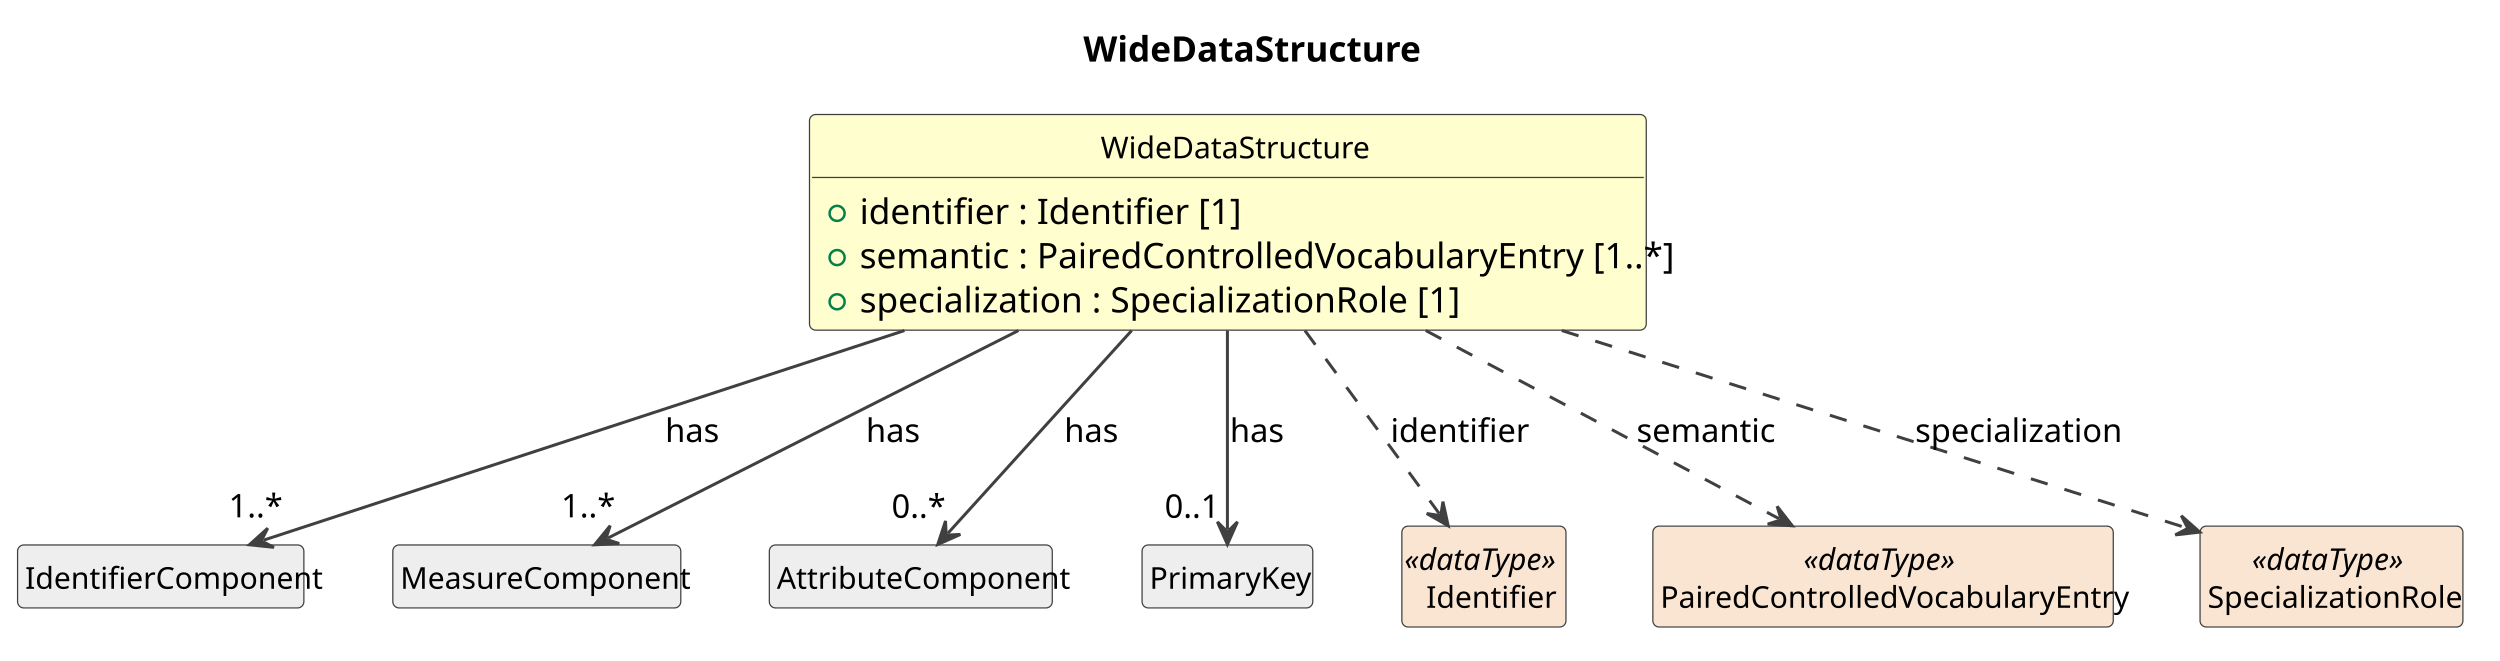
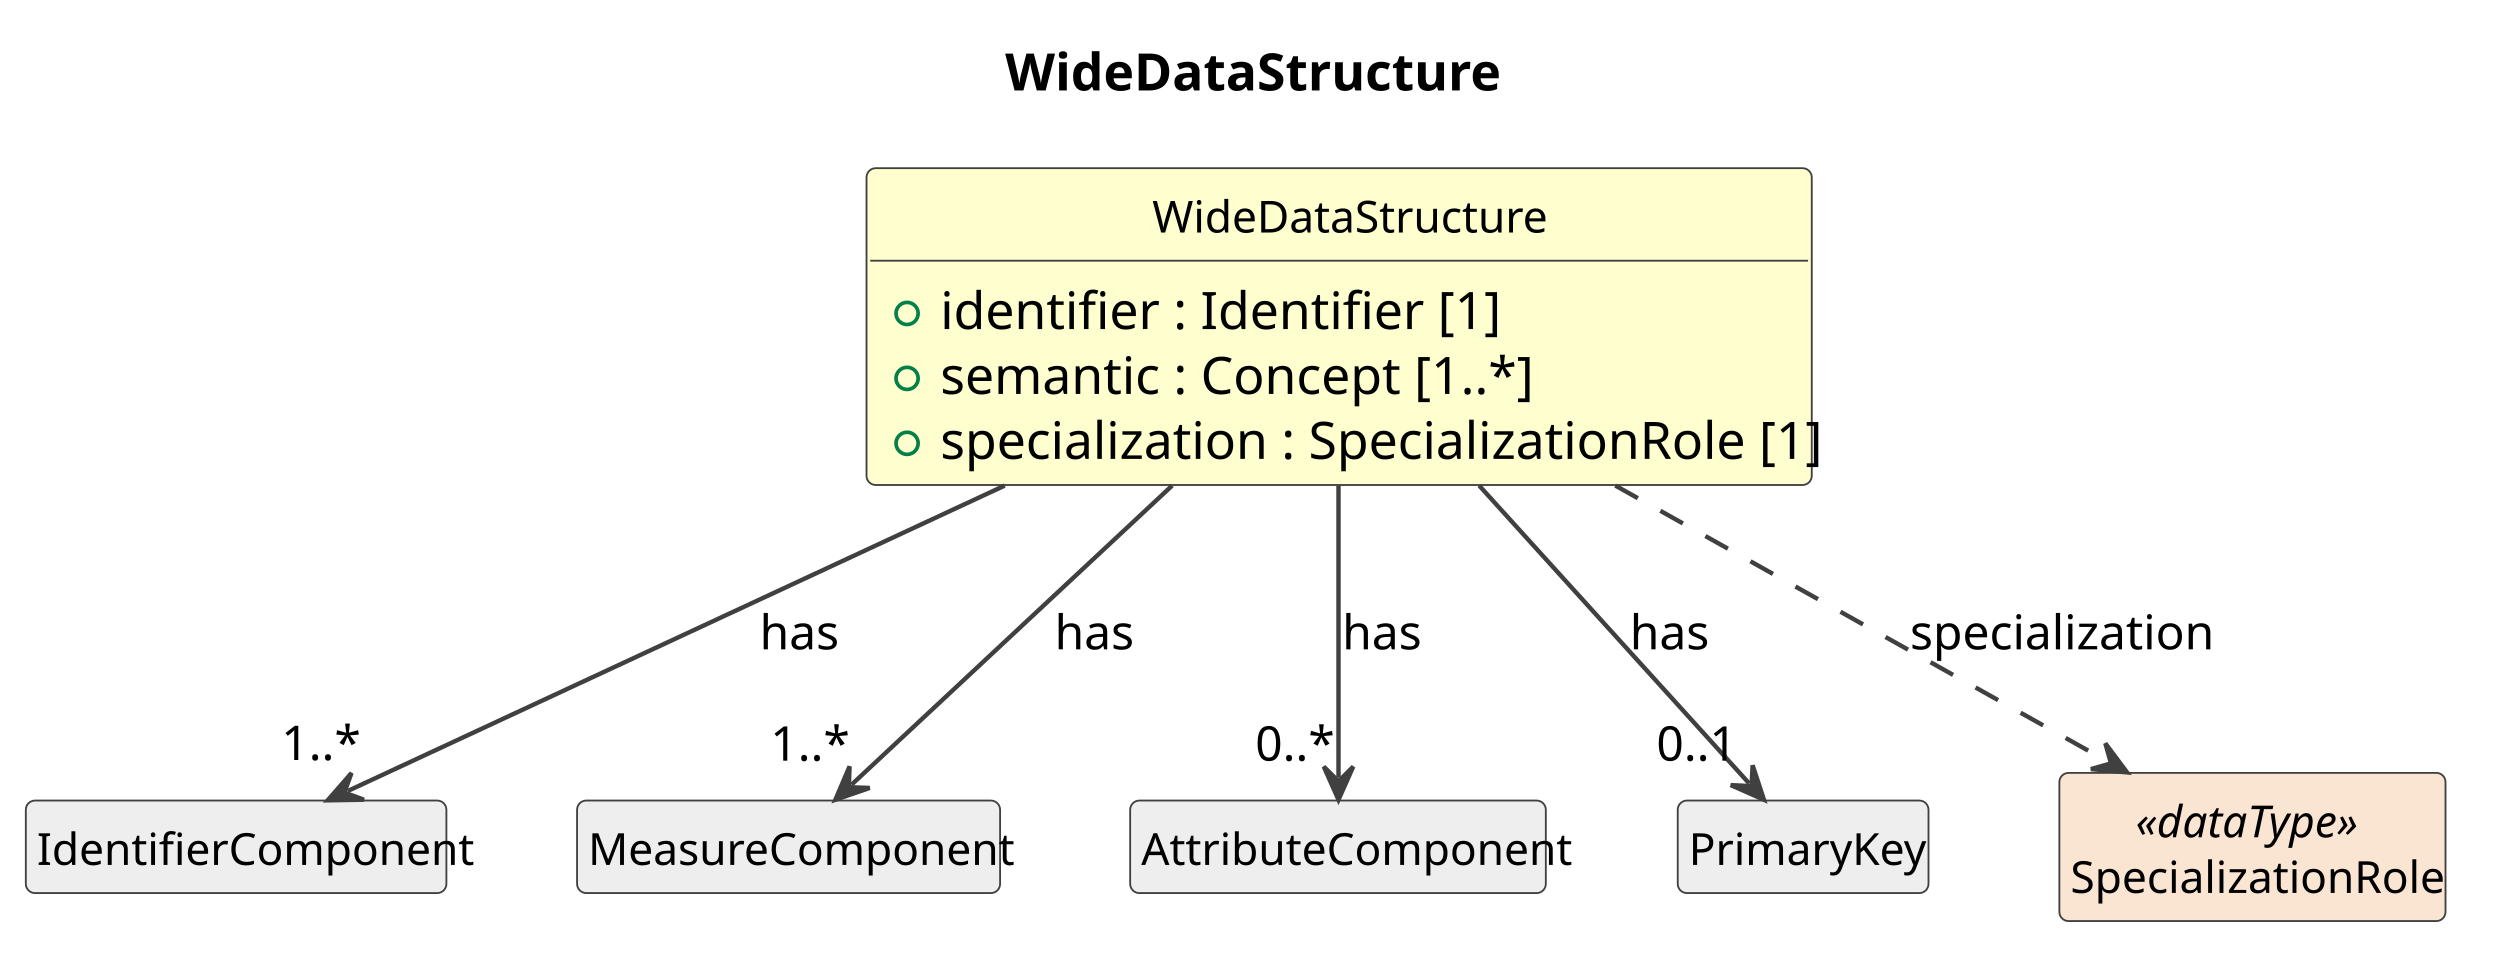
- <svg xmlns="http://www.w3.org/2000/svg" contentStyleType="text/css" data-diagram-type="CLASS" height="263px" preserveAspectRatio="none" style="width:996px;height:263px;background:#FFFFFF;" version="1.1" viewBox="0 0 996 263" width="996px" zoomAndPan="magnify">
+ <svg xmlns="http://www.w3.org/2000/svg" contentStyleType="text/css" data-diagram-type="CLASS" height="263px" preserveAspectRatio="none" style="width:678px;height:263px;background:#FFFFFF;" version="1.1" viewBox="0 0 678 263" width="678px" zoomAndPan="magnify">
  <defs />
  <g>
    <g class="title" data-source-line="1">
-       <text fill="#000000" font-family="sans-serif" font-size="14" font-weight="700" lengthAdjust="spacing" textLength="126.02" x="431.602" y="24.533">WideDataStructure</text>
+       <text fill="#000000" font-family="sans-serif" font-size="14" font-weight="700" lengthAdjust="spacing" textLength="126.02" x="272.602" y="24.533">WideDataStructure</text>
    </g>
    <g class="entity" data-qualified-name="WideDataStructure" data-source-line="12" id="ent0002">
-       <rect fill="#FEFECE" height="85.922" rx="2.5" ry="2.5" style="stroke:#404040;stroke-width:0.5;" width="333.371" x="322.5" y="45.609" />
-       <text fill="#000000" font-family="sans-serif" font-size="12" lengthAdjust="spacing" textLength="101.373" x="438.499" y="63.066">WideDataStructure</text>
-       <line style="stroke:#404040;stroke-width:0.5;" x1="323.5" x2="654.871" y1="70.703" y2="70.703" />
+       <rect fill="#FEFECE" height="85.922" rx="2.5" ry="2.5" style="stroke:#404040;stroke-width:0.5;" width="256.351" x="235" y="45.609" />
+       <text fill="#000000" font-family="sans-serif" font-size="12" lengthAdjust="spacing" textLength="101.373" x="312.489" y="63.066">WideDataStructure</text>
+       <line style="stroke:#404040;stroke-width:0.5;" x1="236" x2="490.351" y1="70.703" y2="70.703" />
      <g data-visibility-modifier="PUBLIC_FIELD">
-         <ellipse cx="333.5" cy="85.008" fill="none" rx="3" ry="3" style="stroke:#038048;stroke-width:1;" />
+         <ellipse cx="246" cy="85.008" fill="none" rx="3" ry="3" style="stroke:#038048;stroke-width:1;" />
      </g>
-       <text fill="#000000" font-family="sans-serif" font-size="14" lengthAdjust="spacing" textLength="137.737" x="342.5" y="89.236">identifier : Identifier [1]</text>
+       <text fill="#000000" font-family="sans-serif" font-size="14" lengthAdjust="spacing" textLength="137.737" x="255" y="89.236">identifier : Identifier [1]</text>
      <g data-visibility-modifier="PUBLIC_FIELD">
-         <ellipse cx="333.5" cy="102.617" fill="none" rx="3" ry="3" style="stroke:#038048;stroke-width:1;" />
+         <ellipse cx="246" cy="102.617" fill="none" rx="3" ry="3" style="stroke:#038048;stroke-width:1;" />
      </g>
-       <text fill="#000000" font-family="sans-serif" font-size="14" lengthAdjust="spacing" textLength="307.371" x="342.5" y="106.846">semantic : PairedControlledVocabularyEntry [1..*]</text>
+       <text fill="#000000" font-family="sans-serif" font-size="14" lengthAdjust="spacing" textLength="152.517" x="255" y="106.846">semantic : Concept [1..*]</text>
      <g data-visibility-modifier="PUBLIC_FIELD">
-         <ellipse cx="333.5" cy="120.227" fill="none" rx="3" ry="3" style="stroke:#038048;stroke-width:1;" />
+         <ellipse cx="246" cy="120.227" fill="none" rx="3" ry="3" style="stroke:#038048;stroke-width:1;" />
      </g>
-       <text fill="#000000" font-family="sans-serif" font-size="14" lengthAdjust="spacing" textLength="230.351" x="342.5" y="124.455">specialization : SpecializationRole [1]</text>
+       <text fill="#000000" font-family="sans-serif" font-size="14" lengthAdjust="spacing" textLength="230.351" x="255" y="124.455">specialization : SpecializationRole [1]</text>
    </g>
    <g class="entity" data-qualified-name="IdentifierComponent" data-source-line="17" id="ent0003">
      <rect fill="#EEEEEE" height="25.094" rx="2.5" ry="2.5" style="stroke:#404040;stroke-width:0.5;" width="114.064" x="7" y="217.109" />
      <text fill="#000000" font-family="sans-serif" font-size="12" lengthAdjust="spacing" textLength="108.064" x="10" y="234.566">IdentifierComponent</text>
    </g>
    <g class="entity" data-qualified-name="MeasureComponent" data-source-line="19" id="ent0005">
      <rect fill="#EEEEEE" height="25.094" rx="2.5" ry="2.5" style="stroke:#404040;stroke-width:0.5;" width="114.727" x="156.5" y="217.109" />
      <text fill="#000000" font-family="sans-serif" font-size="12" lengthAdjust="spacing" textLength="108.727" x="159.5" y="234.566">MeasureComponent</text>
    </g>
    <g class="entity" data-qualified-name="AttributeComponent" data-source-line="21" id="ent0007">
      <rect fill="#EEEEEE" height="25.094" rx="2.5" ry="2.5" style="stroke:#404040;stroke-width:0.5;" width="112.728" x="306.5" y="217.109" />
      <text fill="#000000" font-family="sans-serif" font-size="12" lengthAdjust="spacing" textLength="106.728" x="309.5" y="234.566">AttributeComponent</text>
    </g>
    <g class="entity" data-qualified-name="PrimaryKey" data-source-line="23" id="ent0009">
      <rect fill="#EEEEEE" height="25.094" rx="2.5" ry="2.5" style="stroke:#404040;stroke-width:0.5;" width="68.01" x="455" y="217.109" />
      <text fill="#000000" font-family="sans-serif" font-size="12" lengthAdjust="spacing" textLength="62.01" x="458" y="234.566">PrimaryKey</text>
    </g>
-     <g class="entity" data-qualified-name="Identifier" data-source-line="25" id="ent0011">
-       <rect fill="#FAE5D3" height="40.188" rx="2.5" ry="2.5" style="stroke:#404040;stroke-width:0.5;" width="65.381" x="558.5" y="209.609" />
-       <text fill="#000000" font-family="sans-serif" font-size="12" font-style="italic" lengthAdjust="spacing" textLength="63.381" x="559.5" y="227.066">«dataType»</text>
-       <text fill="#000000" font-family="sans-serif" font-size="12" lengthAdjust="spacing" textLength="46.025" x="568.178" y="242.16">Identifier</text>
-     </g>
-     <g class="entity" data-qualified-name="PairedControlledVocabularyEntry" data-source-line="27" id="ent0013">
-       <rect fill="#FAE5D3" height="40.188" rx="2.5" ry="2.5" style="stroke:#404040;stroke-width:0.5;" width="183.428" x="658.5" y="209.609" />
-       <text fill="#000000" font-family="sans-serif" font-size="12" font-style="italic" lengthAdjust="spacing" textLength="63.381" x="718.523" y="227.066">«dataType»</text>
-       <text fill="#000000" font-family="sans-serif" font-size="12" lengthAdjust="spacing" textLength="177.428" x="661.5" y="242.16">PairedControlledVocabularyEntry</text>
-     </g>
-     <g class="entity" data-qualified-name="SpecializationRole" data-source-line="29" id="ent0015">
-       <rect fill="#FAE5D3" height="40.188" rx="2.5" ry="2.5" style="stroke:#404040;stroke-width:0.5;" width="104.725" x="876.5" y="209.609" />
-       <text fill="#000000" font-family="sans-serif" font-size="12" font-style="italic" lengthAdjust="spacing" textLength="63.381" x="897.172" y="227.066">«dataType»</text>
-       <text fill="#000000" font-family="sans-serif" font-size="12" lengthAdjust="spacing" textLength="98.725" x="879.5" y="242.16">SpecializationRole</text>
+     <g class="entity" data-qualified-name="SpecializationRole" data-source-line="25" id="ent0011">
+       <rect fill="#FAE5D3" height="40.188" rx="2.5" ry="2.5" style="stroke:#404040;stroke-width:0.5;" width="104.725" x="558.5" y="209.609" />
+       <text fill="#000000" font-family="sans-serif" font-size="12" font-style="italic" lengthAdjust="spacing" textLength="63.381" x="579.172" y="227.066">«dataType»</text>
+       <text fill="#000000" font-family="sans-serif" font-size="12" lengthAdjust="spacing" textLength="98.725" x="561.5" y="242.16">SpecializationRole</text>
    </g>
    <g class="link" data-entity-1="ent0002" data-entity-2="ent0003" data-link-type="dependency" data-source-line="18" id="lnk4">
-       <path codeLine="18" d="M360.33,131.689 C270.18,161.179 161.763,196.634 105.043,215.184" fill="none" id="WideDataStructure-to-IdentifierComponent" style="stroke:#404040;stroke-width:1.2;" />
-       <polygon fill="#404040" points="99.34,217.049,109.138,218.054,104.092,215.495,106.651,210.45,99.34,217.049" style="stroke:#404040;stroke-width:1.2;" />
-       <text fill="#000000" font-family="sans-serif" font-size="13" lengthAdjust="spacing" textLength="20.96" x="265" y="176.105">has</text>
-       <text fill="#000000" font-family="sans-serif" font-size="13" lengthAdjust="spacing" textLength="19.513" x="91.091" y="206.117">1..*</text>
+       <path codeLine="18" d="M272.48,131.689 C209.05,161.179 134.201,195.97 94.301,214.52" fill="none" id="WideDataStructure-to-IdentifierComponent" style="stroke:#404040;stroke-width:1.2;" />
+       <polygon fill="#404040" points="88.86,217.049,98.707,216.882,93.394,214.941,95.335,209.628,88.86,217.049" style="stroke:#404040;stroke-width:1.2;" />
+       <text fill="#000000" font-family="sans-serif" font-size="13" lengthAdjust="spacing" textLength="20.96" x="206" y="176.105">has</text>
+       <text fill="#000000" font-family="sans-serif" font-size="13" lengthAdjust="spacing" textLength="19.513" x="76.288" y="206.117">1..*</text>
    </g>
    <g class="link" data-entity-1="ent0002" data-entity-2="ent0005" data-link-type="dependency" data-source-line="20" id="lnk6">
-       <path codeLine="20" d="M405.74,131.689 C347.41,161.179 278.925,195.793 242.225,214.343" fill="none" id="WideDataStructure-to-MeasureComponent" style="stroke:#404040;stroke-width:1.2;" />
-       <polygon fill="#404040" points="236.87,217.049,246.707,216.559,241.332,214.794,243.098,209.42,236.87,217.049" style="stroke:#404040;stroke-width:1.2;" />
-       <text fill="#000000" font-family="sans-serif" font-size="13" lengthAdjust="spacing" textLength="20.96" x="345" y="176.105">has</text>
-       <text fill="#000000" font-family="sans-serif" font-size="13" lengthAdjust="spacing" textLength="19.513" x="223.547" y="206.117">1..*</text>
+       <path codeLine="20" d="M317.89,131.689 C286.37,161.099 250.877,194.207 230.938,212.807" fill="none" id="WideDataStructure-to-MeasureComponent" style="stroke:#404040;stroke-width:1.2;" />
+       <polygon fill="#404040" points="226.55,216.899,235.86,213.685,230.206,213.489,230.403,207.835,226.55,216.899" style="stroke:#404040;stroke-width:1.2;" />
+       <text fill="#000000" font-family="sans-serif" font-size="13" lengthAdjust="spacing" textLength="20.96" x="286" y="176.105">has</text>
+       <text fill="#000000" font-family="sans-serif" font-size="13" lengthAdjust="spacing" textLength="19.513" x="208.906" y="206.291">1..*</text>
    </g>
    <g class="link" data-entity-1="ent0002" data-entity-2="ent0007" data-link-type="dependency" data-source-line="22" id="lnk8">
-       <path codeLine="22" d="M450.85,131.689 C424.2,161.099 394.511,193.855 377.641,212.455" fill="none" id="WideDataStructure-to-AttributeComponent" style="stroke:#404040;stroke-width:1.2;" />
-       <polygon fill="#404040" points="373.61,216.899,382.619,212.92,376.969,213.196,376.693,207.546,373.61,216.899" style="stroke:#404040;stroke-width:1.2;" />
-       <text fill="#000000" font-family="sans-serif" font-size="13" lengthAdjust="spacing" textLength="20.96" x="424" y="176.105">has</text>
-       <text fill="#000000" font-family="sans-serif" font-size="13" lengthAdjust="spacing" textLength="19.513" x="355.201" y="206.291">0..*</text>
+       <path codeLine="22" d="M363,131.689 C363,161.099 363,192.299 363,210.899" fill="none" id="WideDataStructure-to-AttributeComponent" style="stroke:#404040;stroke-width:1.2;" />
+       <polygon fill="#404040" points="363,216.899,367,207.899,363,211.899,359,207.899,363,216.899" style="stroke:#404040;stroke-width:1.2;" />
+       <text fill="#000000" font-family="sans-serif" font-size="13" lengthAdjust="spacing" textLength="20.96" x="364" y="176.105">has</text>
+       <text fill="#000000" font-family="sans-serif" font-size="13" lengthAdjust="spacing" textLength="19.513" x="340.414" y="206.291">0..*</text>
    </g>
    <g class="link" data-entity-1="ent0002" data-entity-2="ent0009" data-link-type="dependency" data-source-line="24" id="lnk10">
-       <path codeLine="24" d="M489,131.689 C489,161.099 489,192.299 489,210.899" fill="none" id="WideDataStructure-to-PrimaryKey" style="stroke:#404040;stroke-width:1.2;" />
-       <polygon fill="#404040" points="489,216.899,493,207.899,489,211.899,485,207.899,489,216.899" style="stroke:#404040;stroke-width:1.2;" />
-       <text fill="#000000" font-family="sans-serif" font-size="13" lengthAdjust="spacing" textLength="20.96" x="490" y="176.105">has</text>
-       <text fill="#000000" font-family="sans-serif" font-size="13" lengthAdjust="spacing" textLength="21.684" x="463.998" y="206.291">0..1</text>
+       <path codeLine="24" d="M401.15,131.689 C427.8,161.099 457.489,193.855 474.359,212.455" fill="none" id="WideDataStructure-to-PrimaryKey" style="stroke:#404040;stroke-width:1.2;" />
+       <polygon fill="#404040" points="478.39,216.899,475.307,207.546,475.031,213.196,469.381,212.92,478.39,216.899" style="stroke:#404040;stroke-width:1.2;" />
+       <text fill="#000000" font-family="sans-serif" font-size="13" lengthAdjust="spacing" textLength="20.96" x="442" y="176.105">has</text>
+       <text fill="#000000" font-family="sans-serif" font-size="13" lengthAdjust="spacing" textLength="21.684" x="449.211" y="206.291">0..1</text>
    </g>
    <g class="link" data-entity-1="ent0002" data-entity-2="ent0011" data-link-type="dependency" data-source-line="26" id="lnk12">
-       <path codeLine="26" d="M519.88,131.689 C538.88,157.579 558.76,184.682 573.41,204.642" fill="none" id="WideDataStructure-to-Identifier" style="stroke:#404040;stroke-width:1.2;stroke-dasharray:7,7;" />
-       <polygon fill="#404040" points="576.96,209.479,574.859,199.857,574.001,205.449,568.41,204.591,576.96,209.479" style="stroke:#404040;stroke-width:1.2;" />
-       <text fill="#000000" font-family="sans-serif" font-size="13" lengthAdjust="spacing" textLength="49.137" x="554" y="176.105">identifier</text>
-     </g>
-     <g class="link" data-entity-1="ent0002" data-entity-2="ent0013" data-link-type="dependency" data-source-line="28" id="lnk14">
-       <path codeLine="28" d="M568.02,131.689 C616.63,157.579 671.294,186.699 708.774,206.659" fill="none" id="WideDataStructure-to-PairedControlledVocabularyEntry" style="stroke:#404040;stroke-width:1.2;stroke-dasharray:7,7;" />
-       <polygon fill="#404040" points="714.07,209.479,708.006,201.718,709.657,207.129,704.246,208.78,714.07,209.479" style="stroke:#404040;stroke-width:1.2;" />
-       <text fill="#000000" font-family="sans-serif" font-size="13" lengthAdjust="spacing" textLength="52.019" x="652" y="176.105">semantic</text>
-     </g>
-     <g class="link" data-entity-1="ent0002" data-entity-2="ent0015" data-link-type="dependency" data-source-line="30" id="lnk16">
-       <path codeLine="30" d="M622.21,131.689 C707.7,158.699 808.299,190.482 870.689,210.192" fill="none" id="WideDataStructure-to-SpecializationRole" style="stroke:#404040;stroke-width:1.2;stroke-dasharray:7,7;" />
-       <polygon fill="#404040" points="876.41,211.999,869.033,205.474,871.642,210.493,866.623,213.102,876.41,211.999" style="stroke:#404040;stroke-width:1.2;" />
-       <text fill="#000000" font-family="sans-serif" font-size="13" lengthAdjust="spacing" textLength="78.044" x="763" y="176.105">specialization</text>
+       <path codeLine="26" d="M438.08,131.689 C484.27,157.579 536.016,186.586 571.626,206.546" fill="none" id="WideDataStructure-to-SpecializationRole" style="stroke:#404040;stroke-width:1.2;stroke-dasharray:7,7;" />
+       <polygon fill="#404040" points="576.86,209.479,570.965,201.59,572.498,207.035,567.053,208.568,576.86,209.479" style="stroke:#404040;stroke-width:1.2;" />
+       <text fill="#000000" font-family="sans-serif" font-size="13" lengthAdjust="spacing" textLength="78.044" x="518" y="176.105">specialization</text>
    </g>
  </g>
</svg>
